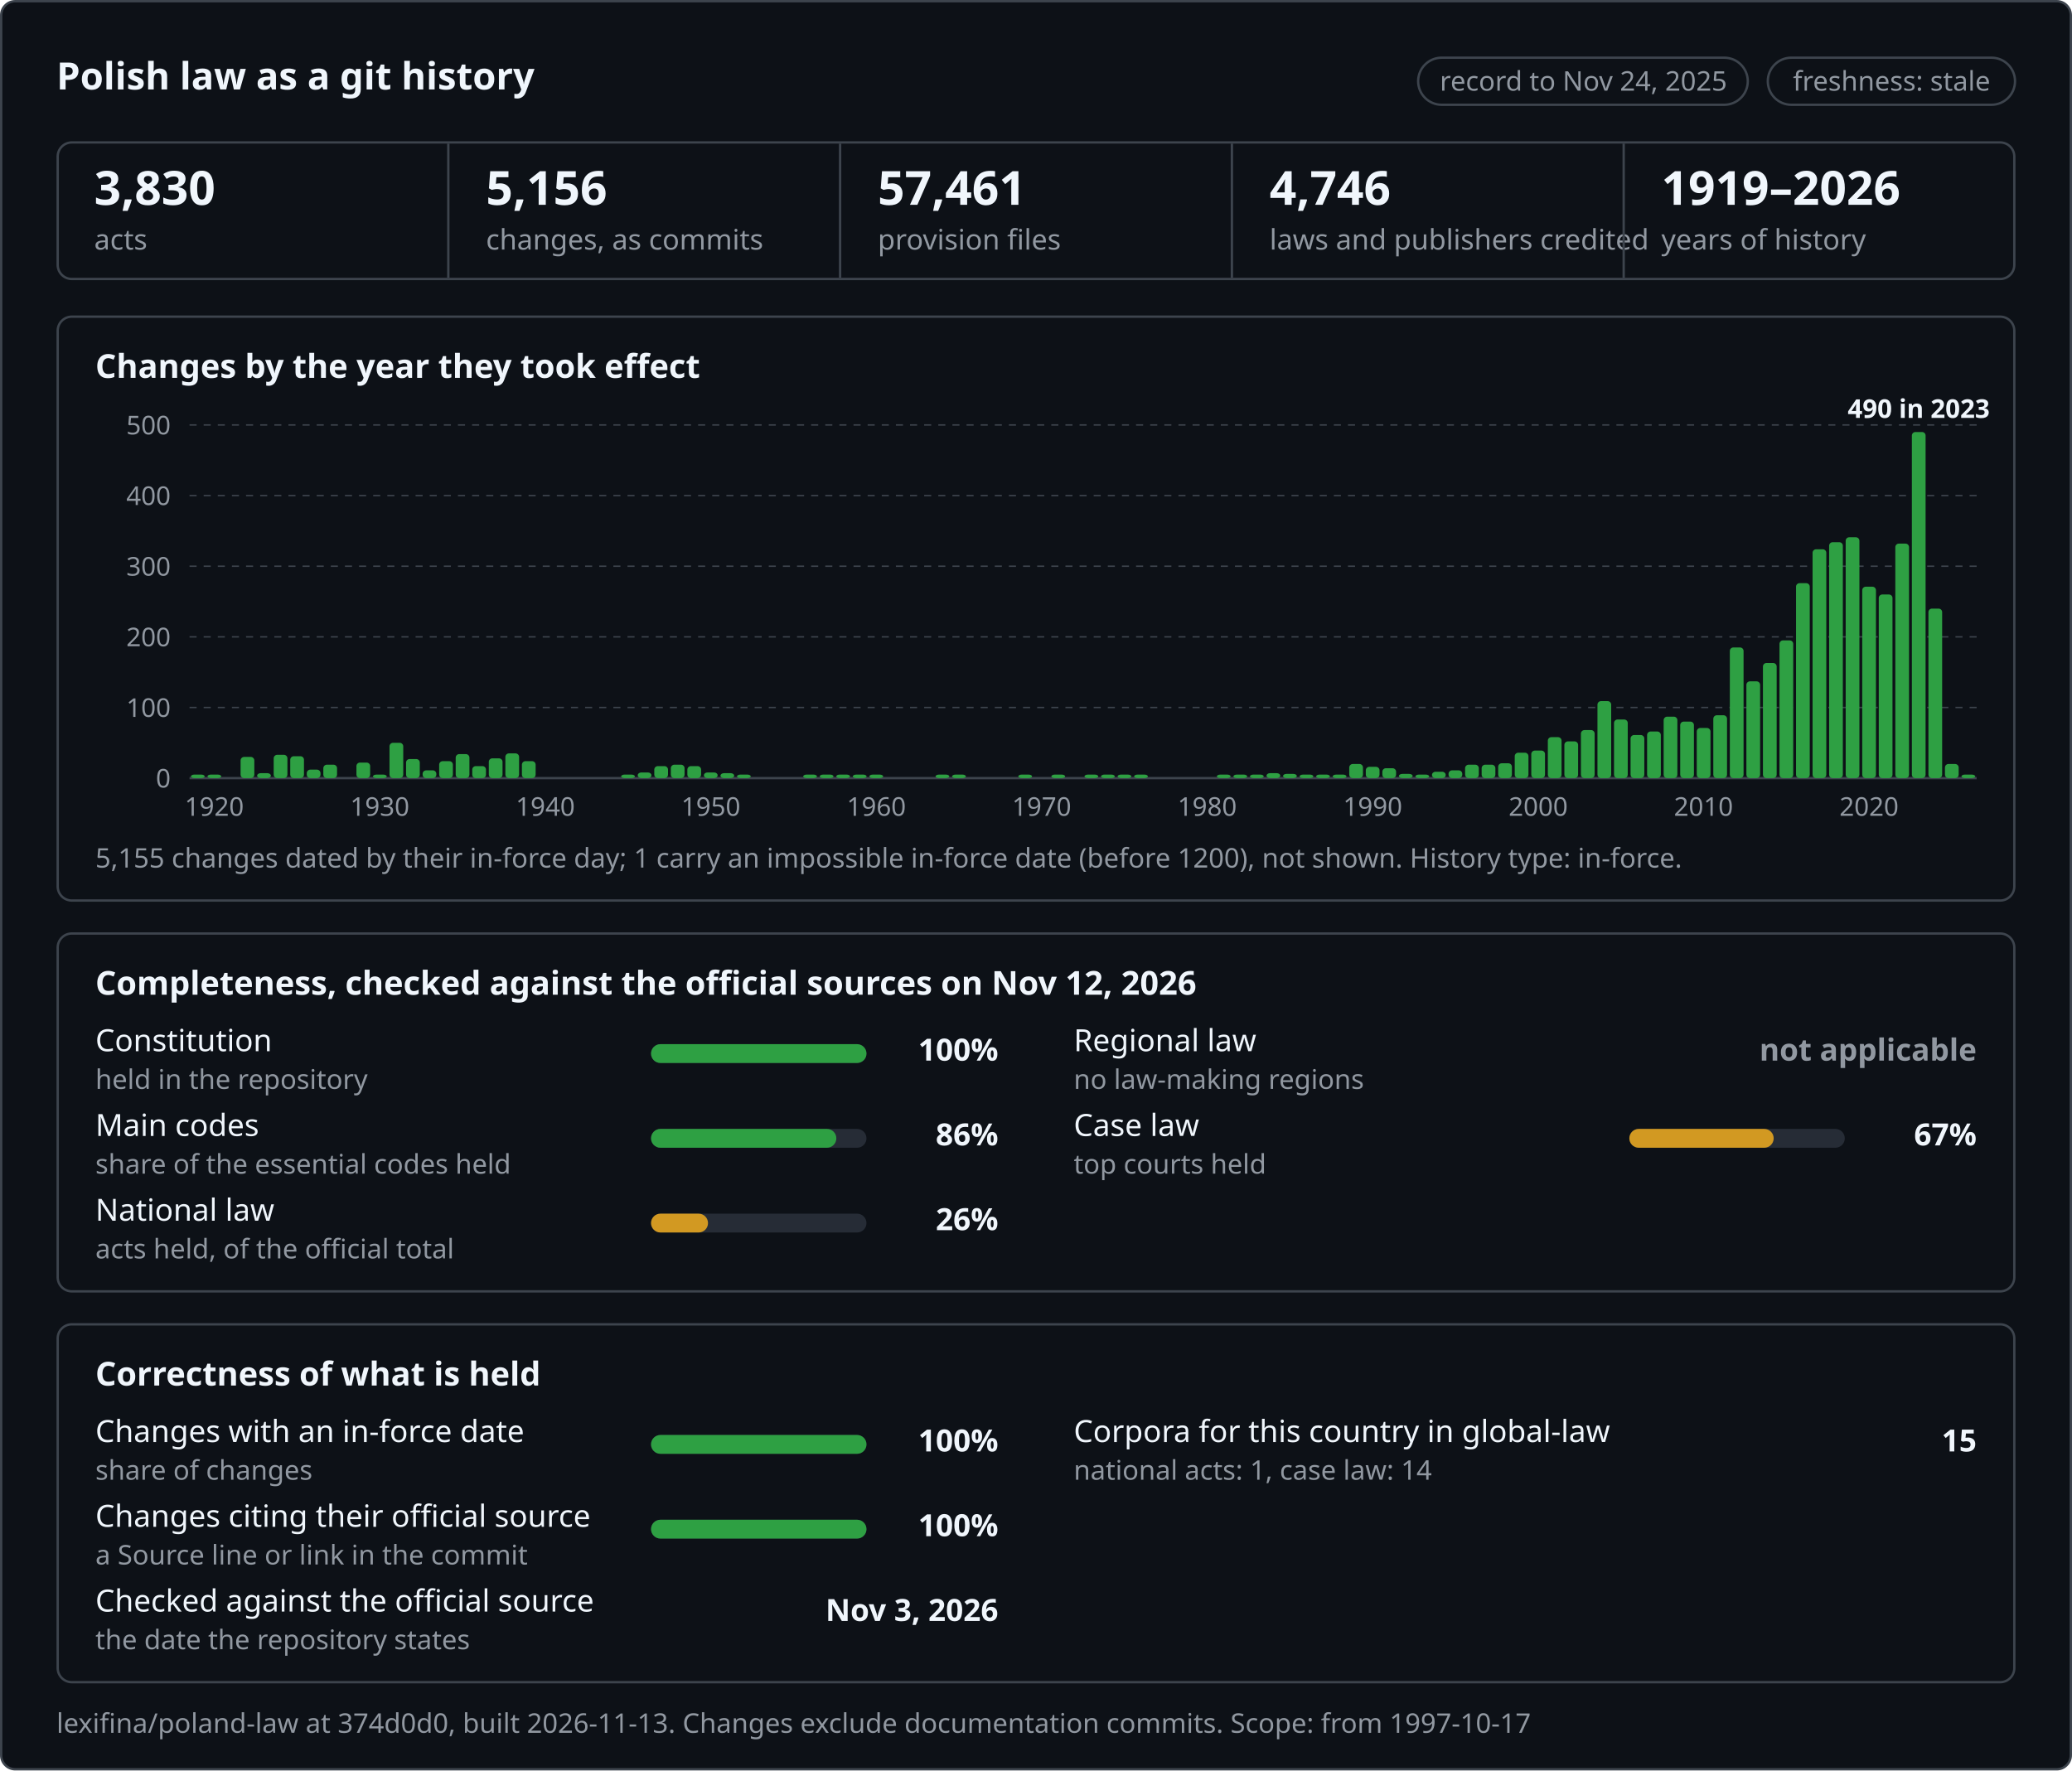
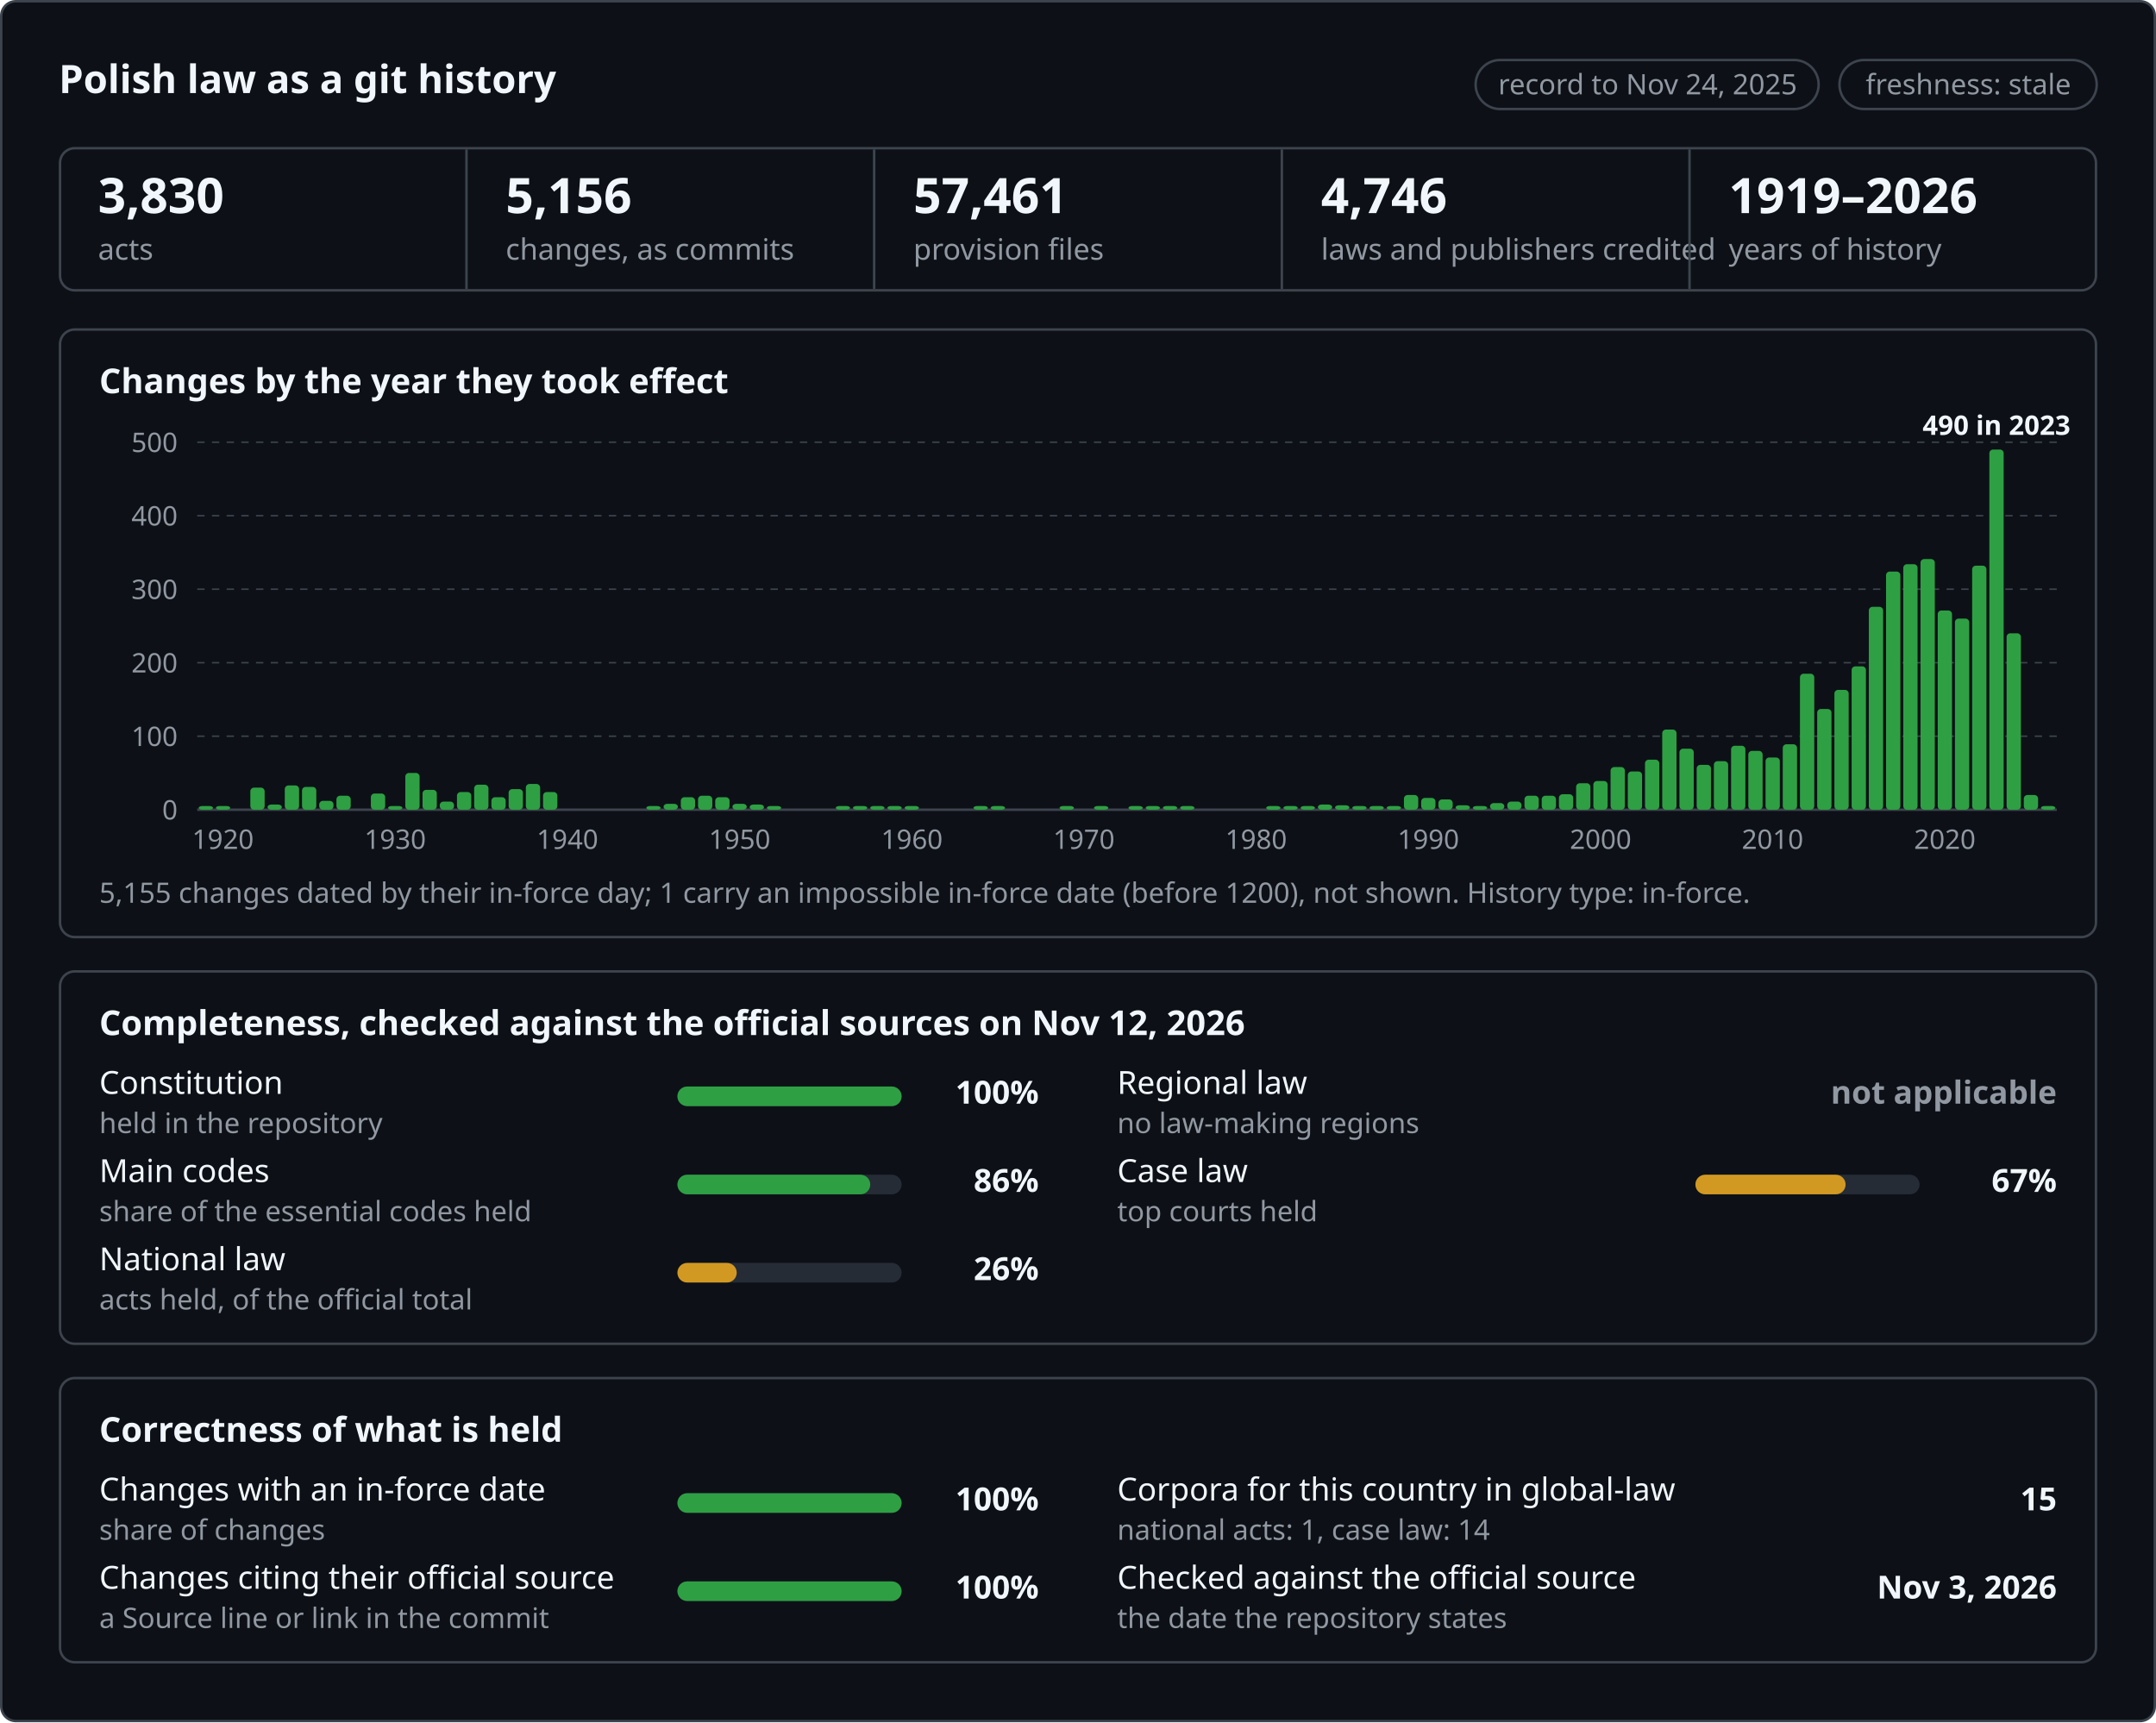
- <svg xmlns="http://www.w3.org/2000/svg" width="880" height="752" viewBox="0 0 880 752" font-family="-apple-system,BlinkMacSystemFont,Segoe UI,Noto Sans,Helvetica,Arial,sans-serif">
-   <rect x="0.5" y="0.5" width="879" height="751" rx="6" fill="#0d1117" stroke="#3d444d" />
+ <svg xmlns="http://www.w3.org/2000/svg" width="880" height="703" viewBox="0 0 880 703" font-family="-apple-system,BlinkMacSystemFont,Segoe UI,Noto Sans,Helvetica,Arial,sans-serif">
+   <rect x="0.5" y="0.5" width="879" height="702" rx="6" fill="#0d1117" stroke="#3d444d" />
  <text x="24" y="38" font-size="16" font-weight="600" fill="#f0f6fc">Polish law as a git history</text>
  <rect x="602.3" y="24.5" width="140" height="20" rx="10" fill="none" stroke="#3d444d" />
  <text x="672.5" y="38.5" font-size="11.5" font-weight="500" text-anchor="middle" fill="#9198a1">record to Nov 24, 2025</text>
  <rect x="750.8" y="24.5" width="105" height="20" rx="10" fill="none" stroke="#3d444d" />
  <text x="803.4" y="38.5" font-size="11.5" font-weight="500" text-anchor="middle" fill="#9198a1">freshness: stale</text>
  <rect x="24.5" y="60.5" width="831" height="58" rx="6" fill="#0d1117" stroke="#3d444d" />
  <text x="40.0" y="87" font-size="20" font-weight="600" fill="#f0f6fc">3,830</text>
  <text x="40.0" y="106" font-size="12" fill="#9198a1">acts</text>
  <line x1="190.4" y1="61" x2="190.4" y2="118" stroke="#3d444d" />
  <text x="206.4" y="87" font-size="20" font-weight="600" fill="#f0f6fc">5,156</text>
  <text x="206.4" y="106" font-size="12" fill="#9198a1">changes, as commits</text>
  <line x1="356.8" y1="61" x2="356.8" y2="118" stroke="#3d444d" />
  <text x="372.8" y="87" font-size="20" font-weight="600" fill="#f0f6fc">57,461</text>
  <text x="372.8" y="106" font-size="12" fill="#9198a1">provision files</text>
  <line x1="523.2" y1="61" x2="523.2" y2="118" stroke="#3d444d" />
  <text x="539.2" y="87" font-size="20" font-weight="600" fill="#f0f6fc">4,746</text>
  <text x="539.2" y="106" font-size="12" fill="#9198a1" textLength="142" lengthAdjust="spacingAndGlyphs">laws and publishers credited</text>
  <line x1="689.6" y1="61" x2="689.6" y2="118" stroke="#3d444d" />
  <text x="705.6" y="87" font-size="20" font-weight="600" fill="#f0f6fc">1919–2026</text>
  <text x="705.6" y="106" font-size="12" fill="#9198a1">years of history</text>
  <rect x="24.5" y="134.5" width="831" height="248" rx="6" fill="#0d1117" stroke="#3d444d" />
  <text x="40.5" y="160.5" font-size="14" font-weight="600" fill="#f0f6fc">Changes by the year they took effect</text>
  <line x1="80.5" y1="330.5" x2="839.5" y2="330.5" stroke="#3d444d" stroke-width="1" />
  <text x="72.5" y="334.5" font-size="11" text-anchor="end" fill="#9198a1">0</text>
  <line x1="80.5" y1="300.5" x2="839.5" y2="300.5" stroke="#3d444d" stroke-width="0.6" stroke-dasharray="3 3" />
  <text x="72.5" y="304.5" font-size="11" text-anchor="end" fill="#9198a1">100</text>
  <line x1="80.5" y1="270.5" x2="839.5" y2="270.5" stroke="#3d444d" stroke-width="0.6" stroke-dasharray="3 3" />
  <text x="72.5" y="274.5" font-size="11" text-anchor="end" fill="#9198a1">200</text>
  <line x1="80.5" y1="240.5" x2="839.5" y2="240.5" stroke="#3d444d" stroke-width="0.6" stroke-dasharray="3 3" />
  <text x="72.5" y="244.5" font-size="11" text-anchor="end" fill="#9198a1">300</text>
  <line x1="80.5" y1="210.5" x2="839.5" y2="210.5" stroke="#3d444d" stroke-width="0.6" stroke-dasharray="3 3" />
  <text x="72.5" y="214.5" font-size="11" text-anchor="end" fill="#9198a1">400</text>
  <line x1="80.5" y1="180.5" x2="839.5" y2="180.5" stroke="#3d444d" stroke-width="0.6" stroke-dasharray="3 3" />
  <text x="72.5" y="184.5" font-size="11" text-anchor="end" fill="#9198a1">500</text>
  <rect x="81.10" y="329.0" width="5.83" height="1.5" rx="1.5" fill="#2ea043" />
  <rect x="88.13" y="329.0" width="5.83" height="1.5" rx="1.5" fill="#2ea043" />
  <text x="91.0" y="346.5" font-size="11" text-anchor="middle" fill="#9198a1">1920</text>
  <rect x="102.18" y="321.5" width="5.83" height="9.0" rx="1.5" fill="#2ea043" />
  <rect x="109.21" y="328.4" width="5.83" height="2.1" rx="1.5" fill="#2ea043" />
  <rect x="116.24" y="320.6" width="5.83" height="9.9" rx="1.5" fill="#2ea043" />
  <rect x="123.27" y="321.2" width="5.83" height="9.3" rx="1.5" fill="#2ea043" />
  <rect x="130.29" y="326.9" width="5.83" height="3.6" rx="1.5" fill="#2ea043" />
  <rect x="137.32" y="324.8" width="5.83" height="5.7" rx="1.5" fill="#2ea043" />
  <rect x="151.38" y="323.9" width="5.83" height="6.6" rx="1.5" fill="#2ea043" />
  <rect x="158.41" y="329.0" width="5.83" height="1.5" rx="1.5" fill="#2ea043" />
  <text x="161.3" y="346.5" font-size="11" text-anchor="middle" fill="#9198a1">1930</text>
  <rect x="165.43" y="315.5" width="5.83" height="15.0" rx="1.5" fill="#2ea043" />
  <rect x="172.46" y="322.4" width="5.83" height="8.1" rx="1.5" fill="#2ea043" />
  <rect x="179.49" y="327.2" width="5.83" height="3.3" rx="1.5" fill="#2ea043" />
  <rect x="186.52" y="323.3" width="5.83" height="7.2" rx="1.5" fill="#2ea043" />
  <rect x="193.54" y="320.3" width="5.83" height="10.2" rx="1.5" fill="#2ea043" />
  <rect x="200.57" y="325.4" width="5.83" height="5.1" rx="1.5" fill="#2ea043" />
  <rect x="207.60" y="322.1" width="5.83" height="8.4" rx="1.5" fill="#2ea043" />
  <rect x="214.63" y="320.0" width="5.83" height="10.5" rx="1.5" fill="#2ea043" />
  <rect x="221.66" y="323.3" width="5.83" height="7.2" rx="1.5" fill="#2ea043" />
  <text x="231.6" y="346.5" font-size="11" text-anchor="middle" fill="#9198a1">1940</text>
  <rect x="263.82" y="329.0" width="5.83" height="1.5" rx="1.5" fill="#2ea043" />
  <rect x="270.85" y="328.1" width="5.83" height="2.4" rx="1.5" fill="#2ea043" />
  <rect x="277.88" y="325.4" width="5.83" height="5.1" rx="1.5" fill="#2ea043" />
  <rect x="284.91" y="324.8" width="5.83" height="5.7" rx="1.5" fill="#2ea043" />
  <rect x="291.93" y="325.4" width="5.83" height="5.1" rx="1.5" fill="#2ea043" />
  <rect x="298.96" y="328.1" width="5.83" height="2.4" rx="1.5" fill="#2ea043" />
  <text x="301.9" y="346.5" font-size="11" text-anchor="middle" fill="#9198a1">1950</text>
  <rect x="305.99" y="328.4" width="5.83" height="2.1" rx="1.5" fill="#2ea043" />
  <rect x="313.02" y="329.0" width="5.83" height="1.5" rx="1.5" fill="#2ea043" />
  <rect x="341.13" y="329.0" width="5.83" height="1.5" rx="1.5" fill="#2ea043" />
  <rect x="348.16" y="329.0" width="5.83" height="1.5" rx="1.5" fill="#2ea043" />
  <rect x="355.18" y="329.0" width="5.83" height="1.5" rx="1.5" fill="#2ea043" />
  <rect x="362.21" y="329.0" width="5.83" height="1.5" rx="1.5" fill="#2ea043" />
  <rect x="369.24" y="329.0" width="5.83" height="1.5" rx="1.5" fill="#2ea043" />
  <text x="372.2" y="346.5" font-size="11" text-anchor="middle" fill="#9198a1">1960</text>
  <rect x="397.35" y="329.0" width="5.83" height="1.5" rx="1.5" fill="#2ea043" />
  <rect x="404.38" y="329.0" width="5.83" height="1.5" rx="1.5" fill="#2ea043" />
  <rect x="432.49" y="329.0" width="5.83" height="1.5" rx="1.5" fill="#2ea043" />
  <text x="442.4" y="346.5" font-size="11" text-anchor="middle" fill="#9198a1">1970</text>
  <rect x="446.54" y="329.0" width="5.83" height="1.5" rx="1.5" fill="#2ea043" />
  <rect x="460.60" y="329.0" width="5.83" height="1.5" rx="1.5" fill="#2ea043" />
  <rect x="467.63" y="329.0" width="5.83" height="1.5" rx="1.5" fill="#2ea043" />
  <rect x="474.66" y="329.0" width="5.83" height="1.5" rx="1.5" fill="#2ea043" />
  <rect x="481.68" y="329.0" width="5.83" height="1.5" rx="1.5" fill="#2ea043" />
  <text x="512.7" y="346.5" font-size="11" text-anchor="middle" fill="#9198a1">1980</text>
  <rect x="516.82" y="329.0" width="5.83" height="1.5" rx="1.5" fill="#2ea043" />
  <rect x="523.85" y="329.0" width="5.83" height="1.5" rx="1.5" fill="#2ea043" />
  <rect x="530.88" y="329.0" width="5.83" height="1.5" rx="1.5" fill="#2ea043" />
  <rect x="537.91" y="328.4" width="5.83" height="2.1" rx="1.5" fill="#2ea043" />
  <rect x="544.93" y="328.7" width="5.83" height="1.8" rx="1.5" fill="#2ea043" />
  <rect x="551.96" y="329.0" width="5.83" height="1.5" rx="1.5" fill="#2ea043" />
  <rect x="558.99" y="329.0" width="5.83" height="1.5" rx="1.5" fill="#2ea043" />
  <rect x="566.02" y="329.0" width="5.83" height="1.5" rx="1.5" fill="#2ea043" />
  <rect x="573.04" y="324.5" width="5.83" height="6.0" rx="1.5" fill="#2ea043" />
  <rect x="580.07" y="325.7" width="5.83" height="4.8" rx="1.5" fill="#2ea043" />
  <text x="583.0" y="346.5" font-size="11" text-anchor="middle" fill="#9198a1">1990</text>
  <rect x="587.10" y="326.3" width="5.83" height="4.2" rx="1.5" fill="#2ea043" />
  <rect x="594.13" y="328.7" width="5.83" height="1.8" rx="1.5" fill="#2ea043" />
  <rect x="601.16" y="329.0" width="5.83" height="1.5" rx="1.5" fill="#2ea043" />
  <rect x="608.18" y="327.8" width="5.83" height="2.7" rx="1.5" fill="#2ea043" />
  <rect x="615.21" y="327.2" width="5.83" height="3.3" rx="1.5" fill="#2ea043" />
  <rect x="622.24" y="324.8" width="5.83" height="5.7" rx="1.5" fill="#2ea043" />
  <rect x="629.27" y="324.8" width="5.83" height="5.7" rx="1.5" fill="#2ea043" />
  <rect x="636.29" y="324.2" width="5.83" height="6.3" rx="1.5" fill="#2ea043" />
  <rect x="643.32" y="319.7" width="5.83" height="10.8" rx="1.5" fill="#2ea043" />
  <rect x="650.35" y="318.8" width="5.83" height="11.7" rx="1.5" fill="#2ea043" />
  <text x="653.3" y="346.5" font-size="11" text-anchor="middle" fill="#9198a1">2000</text>
  <rect x="657.38" y="313.1" width="5.83" height="17.4" rx="1.5" fill="#2ea043" />
  <rect x="664.41" y="314.9" width="5.83" height="15.6" rx="1.5" fill="#2ea043" />
  <rect x="671.43" y="310.1" width="5.83" height="20.4" rx="1.5" fill="#2ea043" />
  <rect x="678.46" y="297.8" width="5.83" height="32.7" rx="1.5" fill="#2ea043" />
  <rect x="685.49" y="305.6" width="5.83" height="24.9" rx="1.5" fill="#2ea043" />
  <rect x="692.52" y="312.2" width="5.83" height="18.3" rx="1.5" fill="#2ea043" />
  <rect x="699.54" y="310.7" width="5.83" height="19.8" rx="1.5" fill="#2ea043" />
  <rect x="706.57" y="304.4" width="5.83" height="26.1" rx="1.5" fill="#2ea043" />
  <rect x="713.60" y="306.5" width="5.83" height="24.0" rx="1.5" fill="#2ea043" />
  <rect x="720.63" y="309.2" width="5.83" height="21.3" rx="1.5" fill="#2ea043" />
  <text x="723.5" y="346.5" font-size="11" text-anchor="middle" fill="#9198a1">2010</text>
  <rect x="727.66" y="303.8" width="5.83" height="26.7" rx="1.5" fill="#2ea043" />
  <rect x="734.68" y="275.0" width="5.83" height="55.5" rx="1.5" fill="#2ea043" />
  <rect x="741.71" y="289.4" width="5.83" height="41.1" rx="1.5" fill="#2ea043" />
  <rect x="748.74" y="281.6" width="5.83" height="48.9" rx="1.5" fill="#2ea043" />
  <rect x="755.77" y="272.0" width="5.83" height="58.5" rx="1.5" fill="#2ea043" />
  <rect x="762.79" y="247.7" width="5.83" height="82.8" rx="1.5" fill="#2ea043" />
  <rect x="769.82" y="233.3" width="5.83" height="97.2" rx="1.5" fill="#2ea043" />
  <rect x="776.85" y="230.3" width="5.83" height="100.2" rx="1.5" fill="#2ea043" />
  <rect x="783.88" y="228.2" width="5.83" height="102.3" rx="1.5" fill="#2ea043" />
  <rect x="790.91" y="249.2" width="5.83" height="81.3" rx="1.5" fill="#2ea043" />
  <text x="793.8" y="346.5" font-size="11" text-anchor="middle" fill="#9198a1">2020</text>
  <rect x="797.93" y="252.5" width="5.83" height="78.0" rx="1.5" fill="#2ea043" />
  <rect x="804.96" y="230.9" width="5.83" height="99.6" rx="1.5" fill="#2ea043" />
  <rect x="811.99" y="183.5" width="5.83" height="147.0" rx="1.5" fill="#2ea043" />
  <text x="814.9" y="177.5" font-size="11" font-weight="600" text-anchor="middle" fill="#f0f6fc">490 in 2023</text>
  <rect x="819.02" y="258.5" width="5.83" height="72.0" rx="1.5" fill="#2ea043" />
  <rect x="826.04" y="324.5" width="5.83" height="6.0" rx="1.5" fill="#2ea043" />
  <rect x="833.07" y="329.0" width="5.83" height="1.5" rx="1.5" fill="#2ea043" />
  <text x="40.5" y="368.5" font-size="11.5" fill="#9198a1">5,155 changes dated by their in-force day; 1 carry an impossible in-force date (before 1200), not shown. History type: in-force.</text>
  <rect x="24.5" y="396.5" width="831" height="152" rx="6" fill="#0d1117" stroke="#3d444d" />
  <text x="40.5" y="422.5" font-size="14" font-weight="600" fill="#f0f6fc">Completeness, checked against the official sources on Nov 12, 2026</text>
  <text x="40.5" y="446.5" font-size="13" fill="#f0f6fc">Constitution</text>
  <text x="40.5" y="462.5" font-size="11.5" fill="#9198a1">held in the repository</text>
  <g>
    <rect x="276.5" y="443.5" width="91.5" height="8" rx="4" fill="#262c36" />
    <rect x="276.5" y="443.5" width="91.5" height="8" rx="4" fill="#2ea043" />
  </g>
  <text x="424.0" y="450.5" font-size="13" font-weight="600" text-anchor="end" fill="#f0f6fc">100%</text>
  <text x="40.5" y="482.5" font-size="13" fill="#f0f6fc">Main codes</text>
  <text x="40.5" y="498.5" font-size="11.5" fill="#9198a1">share of the essential codes held</text>
  <g>
    <rect x="276.5" y="479.5" width="91.5" height="8" rx="4" fill="#262c36" />
    <rect x="276.5" y="479.5" width="78.7" height="8" rx="4" fill="#2ea043" />
  </g>
  <text x="424.0" y="486.5" font-size="13" font-weight="600" text-anchor="end" fill="#f0f6fc">86%</text>
  <text x="40.5" y="518.5" font-size="13" fill="#f0f6fc">National law</text>
  <text x="40.5" y="534.5" font-size="11.5" fill="#9198a1">acts held, of the official total</text>
  <g>
    <rect x="276.5" y="515.5" width="91.5" height="8" rx="4" fill="#262c36" />
    <rect x="276.5" y="515.5" width="24.2" height="8" rx="4" fill="#d29922" />
  </g>
  <text x="424.0" y="522.5" font-size="13" font-weight="600" text-anchor="end" fill="#f0f6fc">26%</text>
  <text x="456.0" y="446.5" font-size="13" fill="#f0f6fc">Regional law</text>
  <text x="456.0" y="462.5" font-size="11.5" fill="#9198a1">no law-making regions</text>
  <text x="839.5" y="450.5" font-size="13" font-weight="600" text-anchor="end" fill="#9198a1">not applicable</text>
  <text x="456.0" y="482.5" font-size="13" fill="#f0f6fc">Case law</text>
  <text x="456.0" y="498.5" font-size="11.5" fill="#9198a1">top courts held</text>
  <g>
    <rect x="692.0" y="479.5" width="91.5" height="8" rx="4" fill="#262c36" />
    <rect x="692.0" y="479.5" width="61.3" height="8" rx="4" fill="#d29922" />
  </g>
  <text x="839.5" y="486.5" font-size="13" font-weight="600" text-anchor="end" fill="#f0f6fc">67%</text>
-   <rect x="24.5" y="562.5" width="831" height="152" rx="6" fill="#0d1117" stroke="#3d444d" />
+   <rect x="24.5" y="562.5" width="831" height="116" rx="6" fill="#0d1117" stroke="#3d444d" />
  <text x="40.5" y="588.5" font-size="14" font-weight="600" fill="#f0f6fc">Correctness of what is held</text>
  <text x="40.5" y="612.5" font-size="13" fill="#f0f6fc">Changes with an in-force date</text>
  <text x="40.5" y="628.5" font-size="11.5" fill="#9198a1">share of changes</text>
  <g>
    <rect x="276.5" y="609.5" width="91.5" height="8" rx="4" fill="#262c36" />
    <rect x="276.5" y="609.5" width="91.5" height="8" rx="4" fill="#2ea043" />
  </g>
  <text x="424.0" y="616.5" font-size="13" font-weight="600" text-anchor="end" fill="#f0f6fc">100%</text>
  <text x="40.5" y="648.5" font-size="13" fill="#f0f6fc">Changes citing their official source</text>
  <text x="40.5" y="664.5" font-size="11.5" fill="#9198a1">a Source line or link in the commit</text>
  <g>
    <rect x="276.5" y="645.5" width="91.5" height="8" rx="4" fill="#262c36" />
    <rect x="276.5" y="645.5" width="91.5" height="8" rx="4" fill="#2ea043" />
  </g>
  <text x="424.0" y="652.5" font-size="13" font-weight="600" text-anchor="end" fill="#f0f6fc">100%</text>
-   <text x="40.5" y="684.5" font-size="13" fill="#f0f6fc">Checked against the official source</text>
-   <text x="40.5" y="700.5" font-size="11.5" fill="#9198a1">the date the repository states</text>
-   <text x="424.0" y="688.5" font-size="13" font-weight="600" text-anchor="end" fill="#f0f6fc">Nov 3, 2026</text>
  <text x="456.0" y="612.5" font-size="13" fill="#f0f6fc">Corpora for this country in global-law</text>
  <text x="456.0" y="628.5" font-size="11.5" fill="#9198a1">national acts: 1, case law: 14</text>
  <text x="839.5" y="616.5" font-size="13" font-weight="600" text-anchor="end" fill="#f0f6fc">15</text>
-   <text x="24" y="736" font-size="11.5" fill="#9198a1">lexifina/poland-law at 374d0d0, built 2026-11-13. Changes exclude documentation commits. Scope: from 1997-10-17</text>
+   <text x="456.0" y="648.5" font-size="13" fill="#f0f6fc">Checked against the official source</text>
+   <text x="456.0" y="664.5" font-size="11.5" fill="#9198a1">the date the repository states</text>
+   <text x="839.5" y="652.5" font-size="13" font-weight="600" text-anchor="end" fill="#f0f6fc">Nov 3, 2026</text>
</svg>
